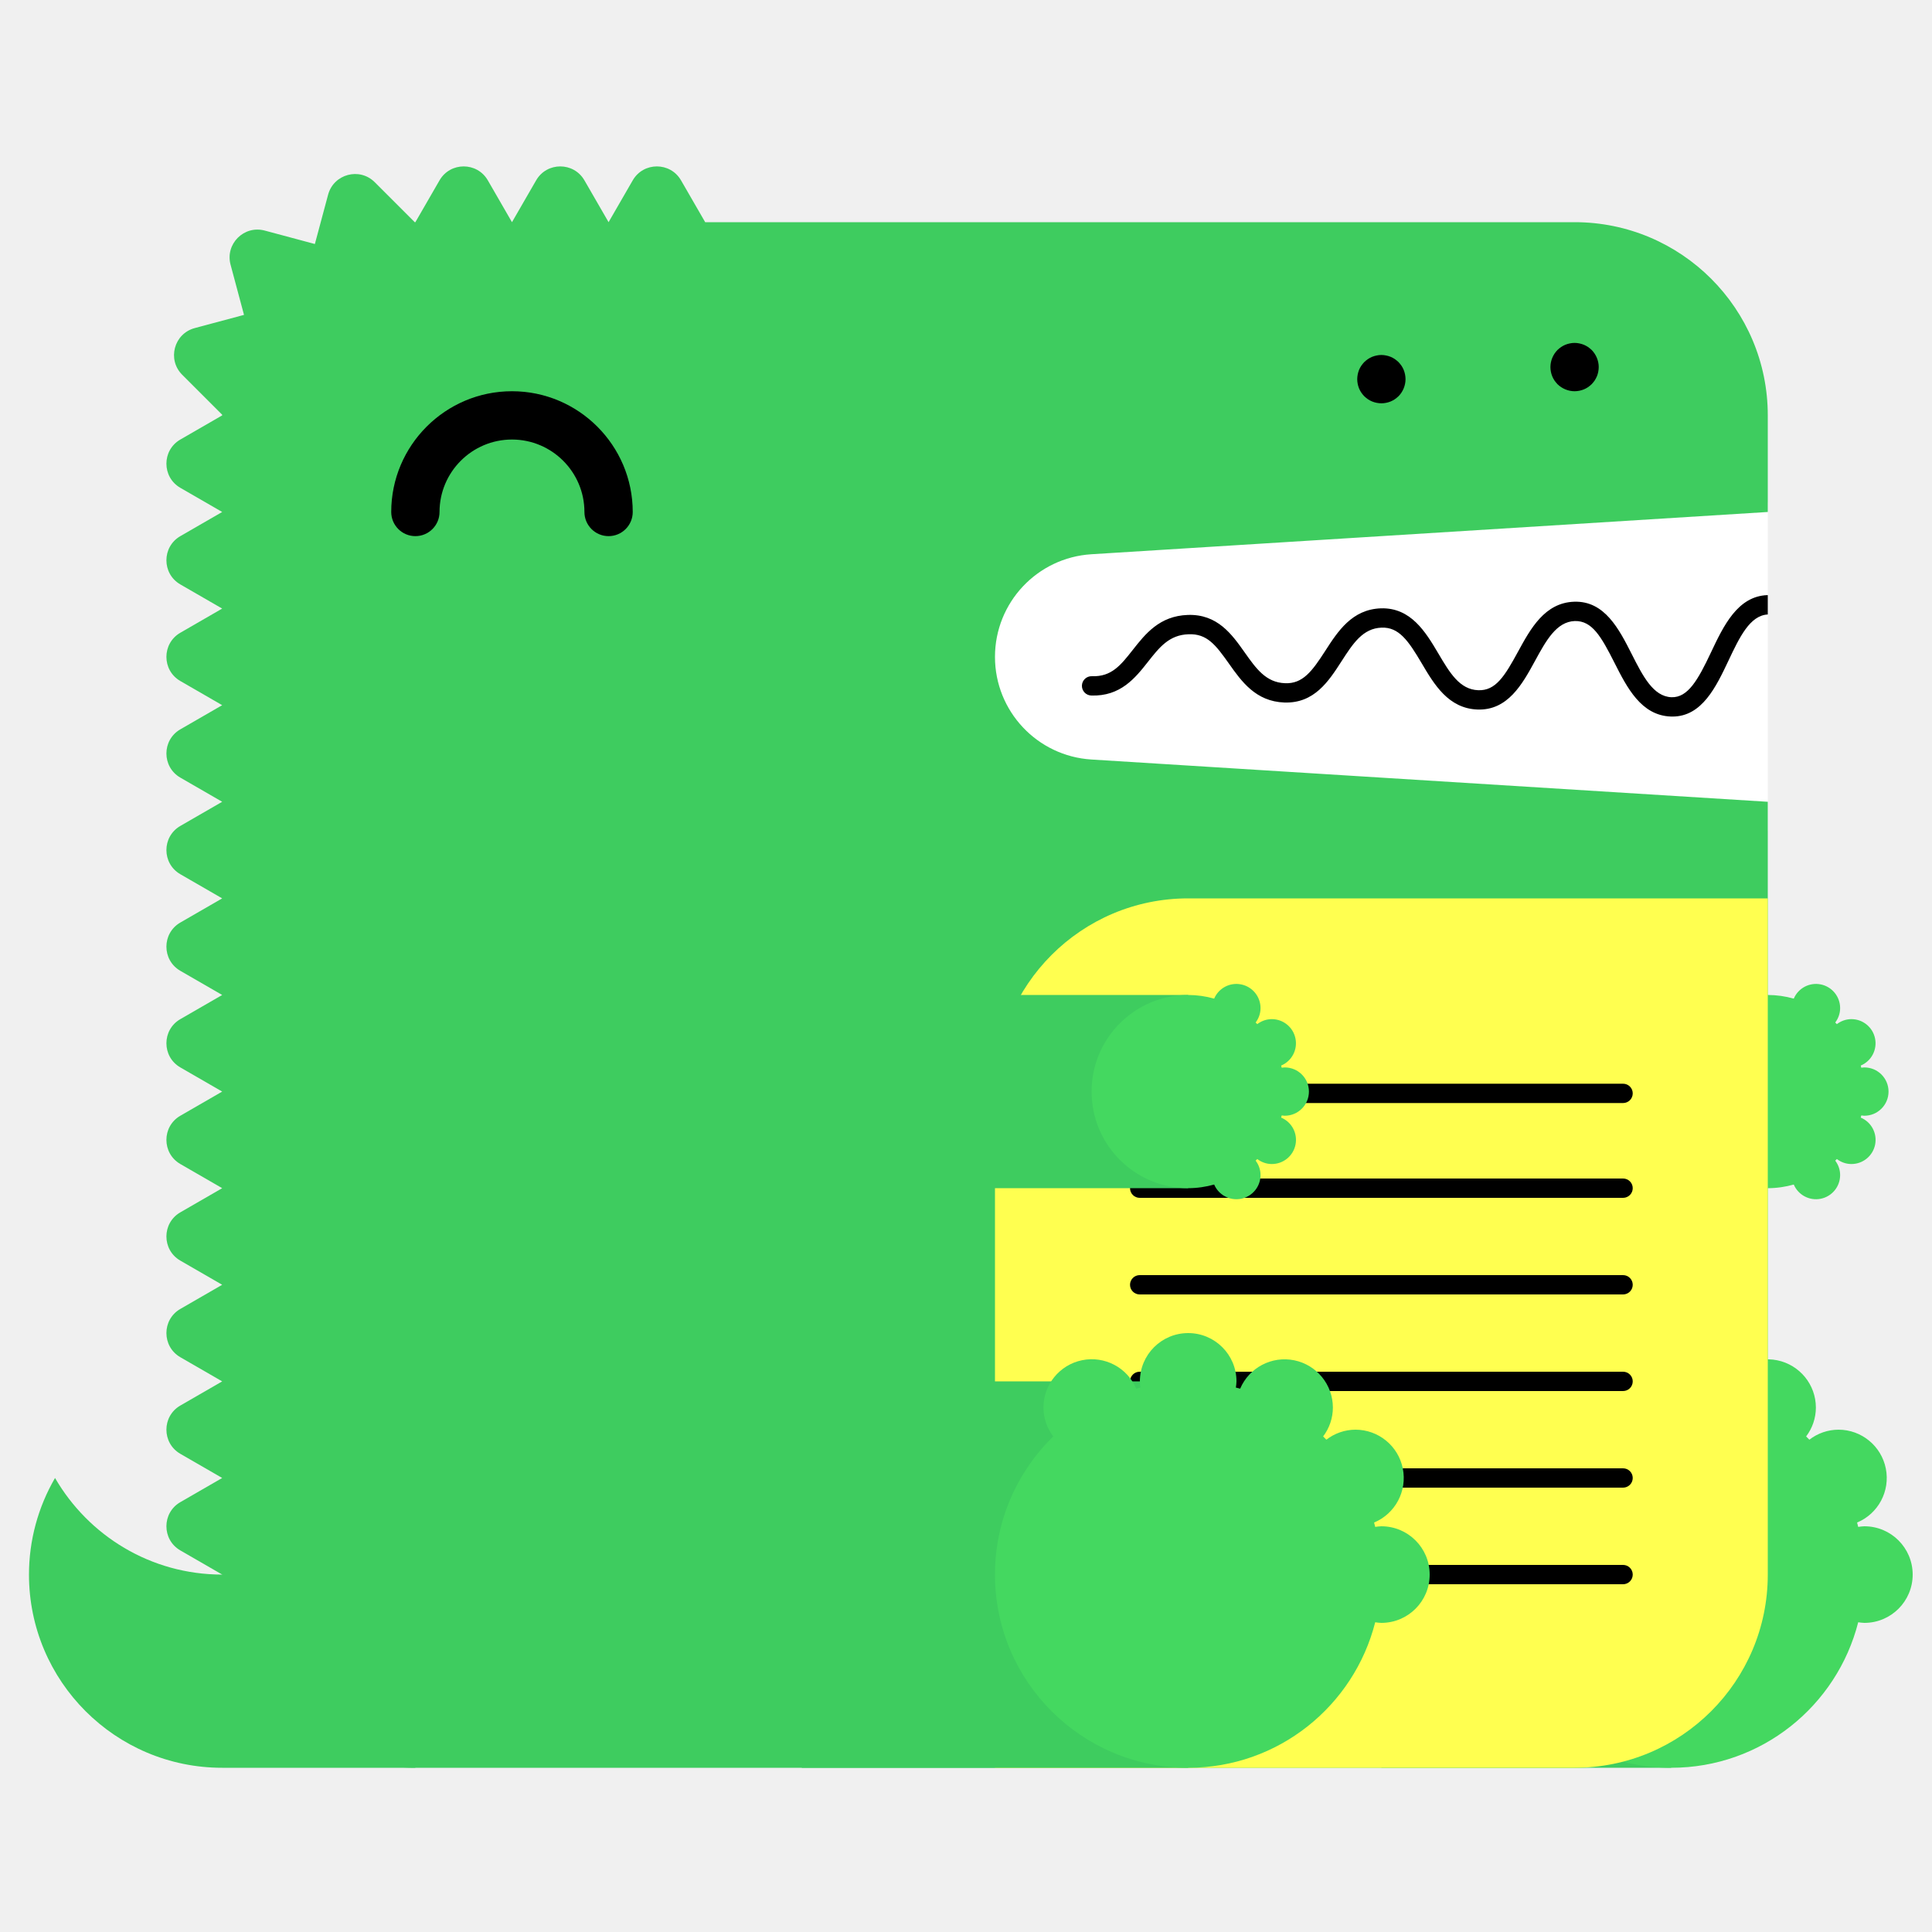
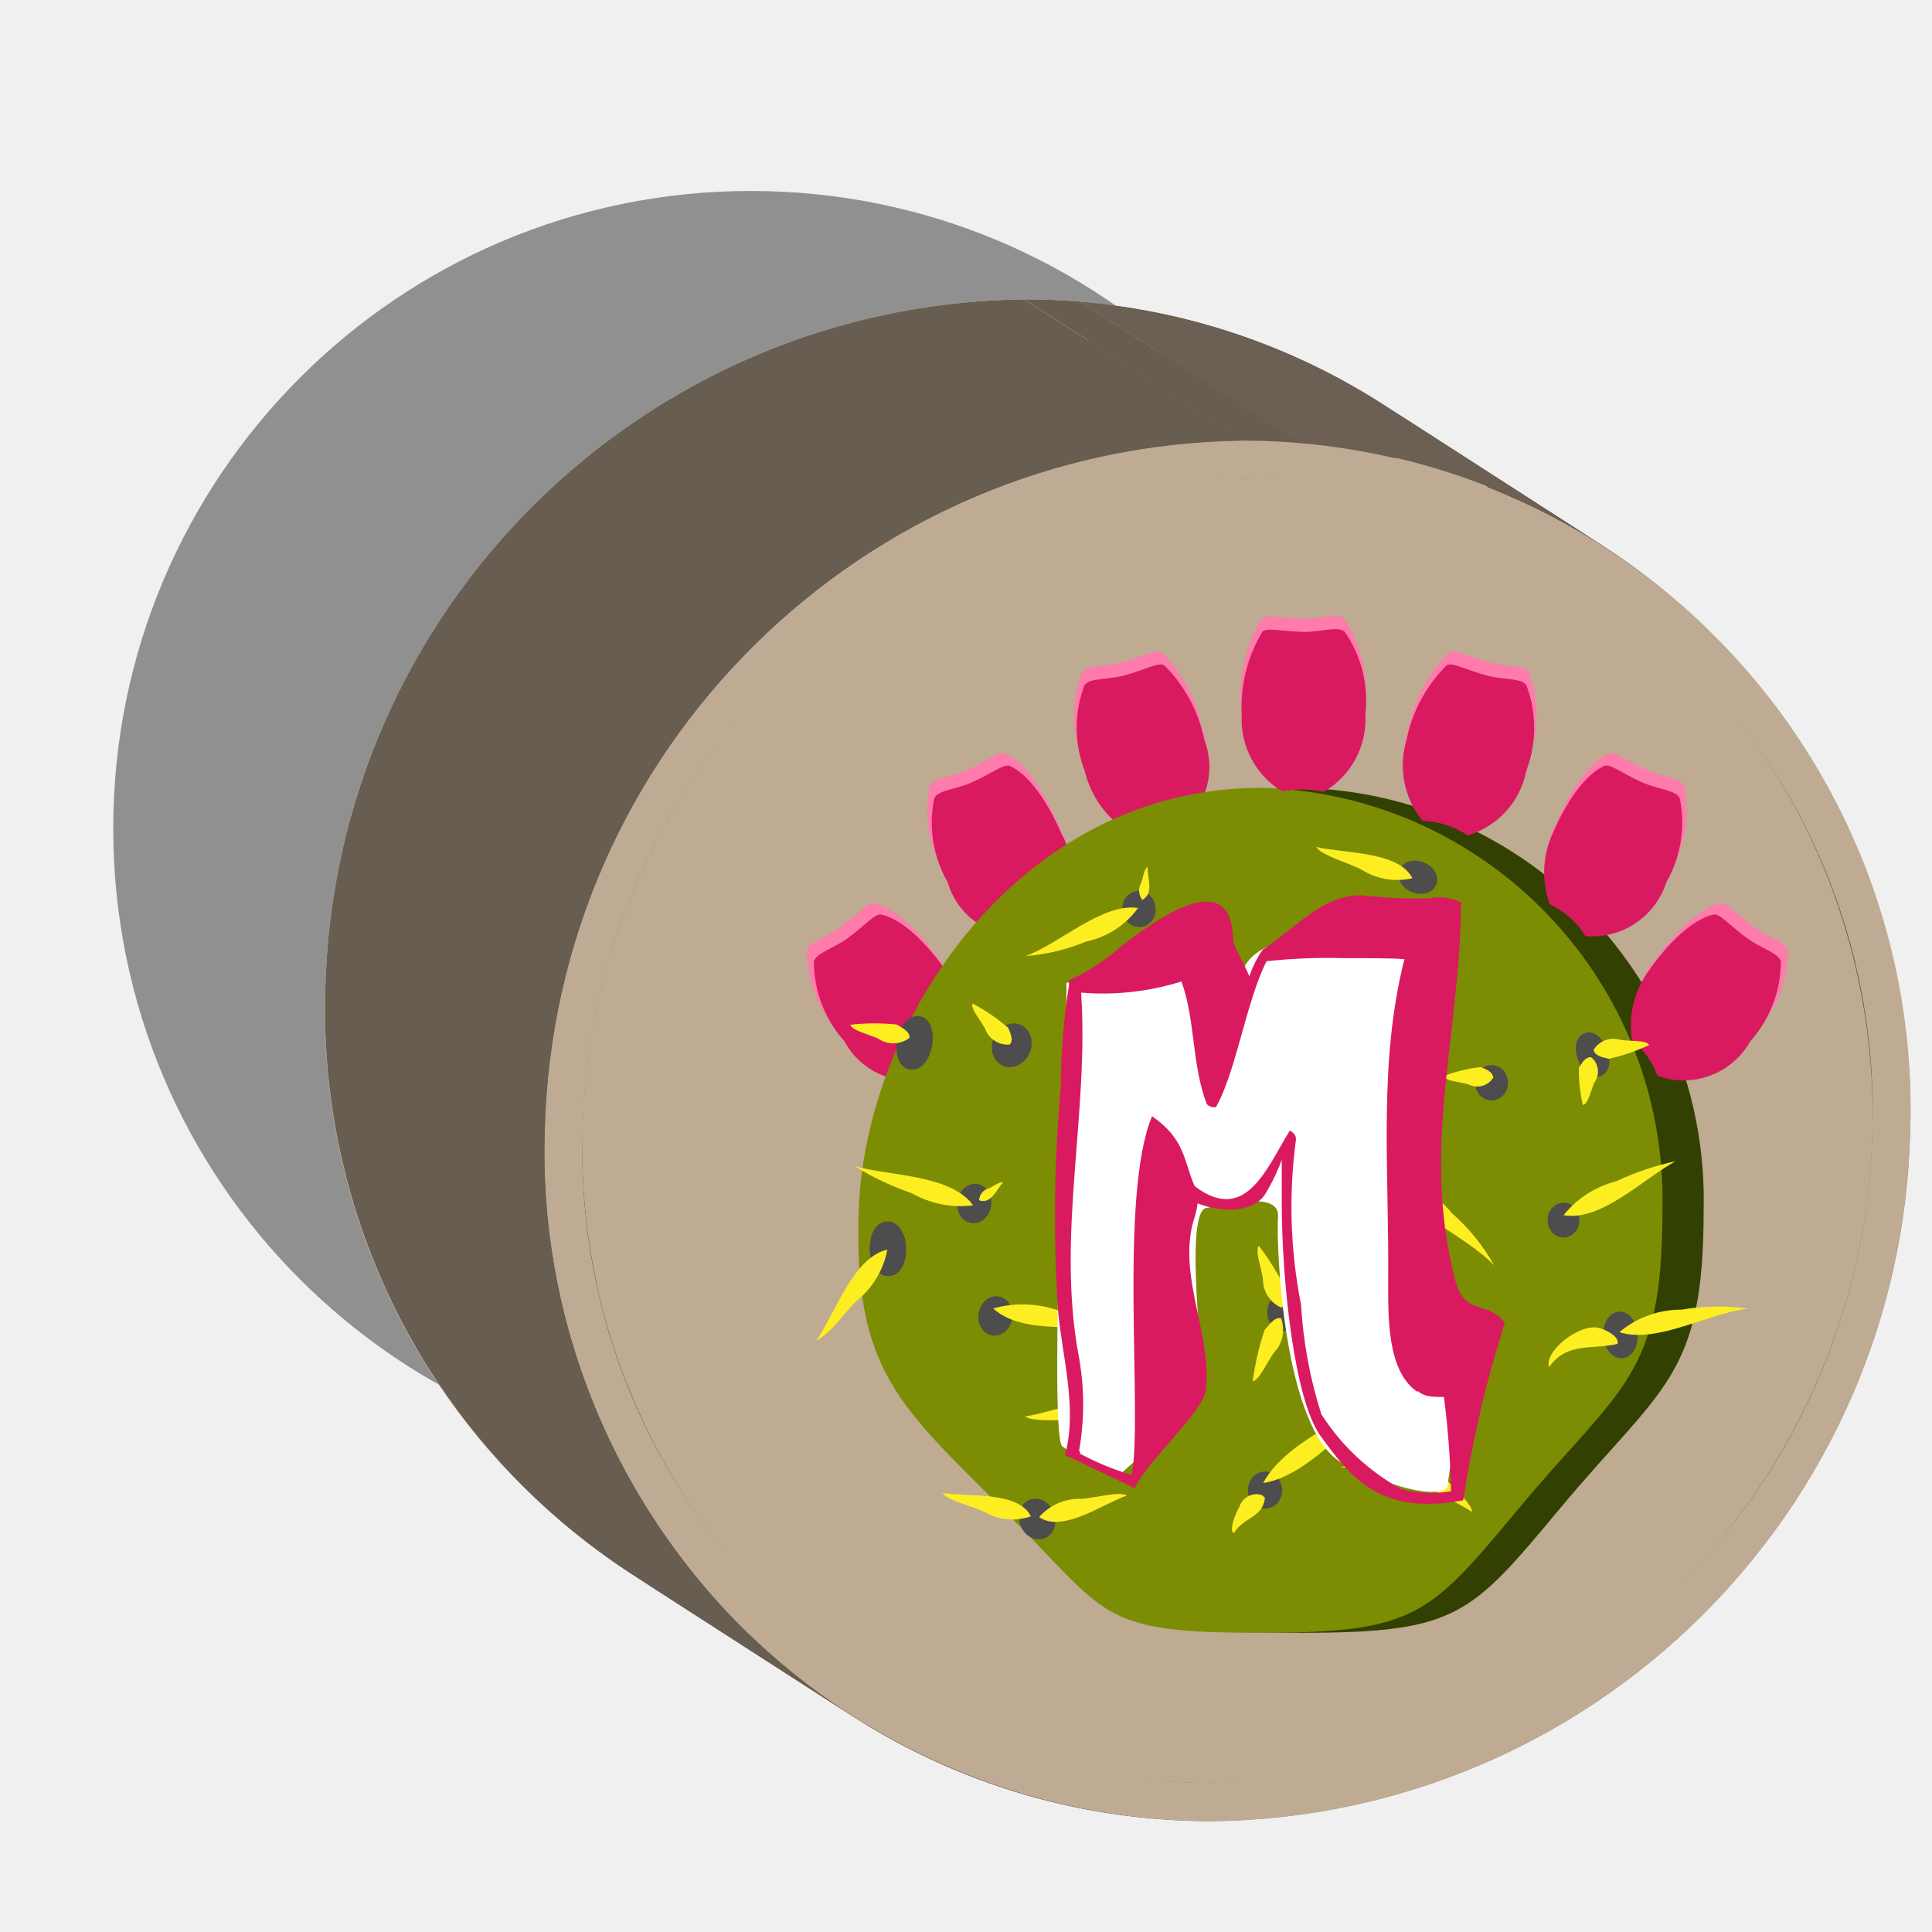
- <svg xmlns="http://www.w3.org/2000/svg" width="200" height="200" viewBox="0 0 200 200">
-   <g fill="none" fill-rule="evenodd">
-     <path fill="#FFF" d="M99 52h84v34H99z" />
-     <path d="M23 163c-7.398 0-13.843-4.027-17.303-10A19.886 19.886 0 0 0 3 163c0 11.046 8.954 20 20 20h20v-20H23z" fill="#3ECC5F" />
-     <path d="M112.98 57.376L183 53V43c0-11.046-8.954-20-20-20H73l-2.5-4.33c-1.112-1.925-3.889-1.925-5 0L63 23l-2.5-4.33c-1.111-1.925-3.889-1.925-5 0L53 23l-2.5-4.33c-1.111-1.925-3.889-1.925-5 0L43 23c-.022 0-.042.003-.065.003l-4.142-4.141c-1.57-1.571-4.252-.853-4.828 1.294l-1.369 5.104-5.192-1.392c-2.148-.575-4.111 1.389-3.535 3.536l1.39 5.193-5.102 1.367c-2.148.576-2.867 3.259-1.296 4.83l4.142 4.142c0 .021-.003.042-.003.064l-4.33 2.5c-1.925 1.111-1.925 3.889 0 5L23 53l-4.33 2.5c-1.925 1.111-1.925 3.889 0 5L23 63l-4.33 2.5c-1.925 1.111-1.925 3.889 0 5L23 73l-4.33 2.5c-1.925 1.111-1.925 3.889 0 5L23 83l-4.33 2.5c-1.925 1.111-1.925 3.889 0 5L23 93l-4.33 2.5c-1.925 1.111-1.925 3.889 0 5L23 103l-4.33 2.5c-1.925 1.111-1.925 3.889 0 5L23 113l-4.33 2.5c-1.925 1.111-1.925 3.889 0 5L23 123l-4.33 2.5c-1.925 1.111-1.925 3.889 0 5L23 133l-4.33 2.5c-1.925 1.111-1.925 3.889 0 5L23 143l-4.33 2.5c-1.925 1.111-1.925 3.889 0 5L23 153l-4.33 2.5c-1.925 1.111-1.925 3.889 0 5L23 163c0 11.046 8.954 20 20 20h120c11.046 0 20-8.954 20-20V83l-70.02-4.376A10.645 10.645 0 0 1 103 68c0-5.621 4.37-10.273 9.98-10.624" fill="#3ECC5F" />
-     <path fill="#3ECC5F" d="M143 183h30v-40h-30z" />
-     <path d="M193 158c-.219 0-.428.037-.639.064-.038-.15-.074-.301-.116-.451A5 5 0 0 0 190.32 148a4.96 4.96 0 0 0-3.016 1.036 26.531 26.531 0 0 0-.335-.336 4.955 4.955 0 0 0 1.011-2.987 5 5 0 0 0-9.599-1.959c-.148-.042-.297-.077-.445-.115.027-.211.064-.42.064-.639a5 5 0 0 0-5-5 5 5 0 0 0-5 5c0 .219.037.428.064.639-.148.038-.297.073-.445.115a4.998 4.998 0 0 0-9.599 1.959c0 1.125.384 2.151 1.011 2.987-3.717 3.632-6.031 8.693-6.031 14.3 0 11.046 8.954 20 20 20 9.339 0 17.16-6.41 19.361-15.064.211.027.42.064.639.064a5 5 0 0 0 5-5 5 5 0 0 0-5-5" fill="#44D860" />
-     <path fill="#3ECC5F" d="M153 123h30v-20h-30z" />
-     <path d="M193 115.5a2.5 2.5 0 1 0 0-5c-.109 0-.214.019-.319.032-.02-.075-.037-.15-.058-.225a2.501 2.501 0 0 0-.963-4.807c-.569 0-1.088.197-1.508.518a6.653 6.653 0 0 0-.168-.168c.314-.417.506-.931.506-1.494a2.5 2.5 0 0 0-4.8-.979A9.987 9.987 0 0 0 183 103c-5.522 0-10 4.478-10 10s4.478 10 10 10c.934 0 1.833-.138 2.69-.377a2.5 2.5 0 0 0 4.8-.979c0-.563-.192-1.077-.506-1.494.057-.055.113-.111.168-.168.42.321.939.518 1.508.518a2.5 2.5 0 0 0 .963-4.807c.021-.074.038-.15.058-.225.105.013.21.032.319.032" fill="#44D860" />
-     <path d="M63 55.5a2.5 2.5 0 0 1-2.5-2.5c0-4.136-3.364-7.5-7.5-7.5s-7.5 3.364-7.5 7.5a2.5 2.5 0 1 1-5 0c0-6.893 5.607-12.5 12.5-12.5S65.5 46.107 65.5 53a2.5 2.5 0 0 1-2.5 2.5" fill="#000" />
-     <path d="M103 183h60c11.046 0 20-8.954 20-20V93h-60c-11.046 0-20 8.954-20 20v70z" fill="#FFFF50" />
-     <path d="M168.02 124h-50.04a1 1 0 1 1 0-2h50.04a1 1 0 1 1 0 2m0 20h-50.04a1 1 0 1 1 0-2h50.04a1 1 0 1 1 0 2m0 20h-50.04a1 1 0 1 1 0-2h50.04a1 1 0 1 1 0 2m0-49.814h-50.04a1 1 0 1 1 0-2h50.04a1 1 0 1 1 0 2m0 19.814h-50.04a1 1 0 1 1 0-2h50.04a1 1 0 1 1 0 2m0 20h-50.04a1 1 0 1 1 0-2h50.04a1 1 0 1 1 0 2M183 61.611c-.012 0-.022-.006-.034-.005-3.09.105-4.552 3.196-5.842 5.923-1.346 2.85-2.387 4.703-4.093 4.647-1.889-.068-2.969-2.202-4.113-4.46-1.314-2.594-2.814-5.536-5.963-5.426-3.046.104-4.513 2.794-5.807 5.167-1.377 2.528-2.314 4.065-4.121 3.994-1.927-.07-2.951-1.805-4.136-3.813-1.321-2.236-2.848-4.75-5.936-4.664-2.994.103-4.465 2.385-5.763 4.4-1.373 2.13-2.335 3.428-4.165 3.351-1.973-.07-2.992-1.51-4.171-3.177-1.324-1.873-2.816-3.993-5.895-3.89-2.928.1-4.399 1.97-5.696 3.618-1.232 1.564-2.194 2.802-4.229 2.724a1 1 0 0 0-.072 2c3.017.101 4.545-1.8 5.872-3.487 1.177-1.496 2.193-2.787 4.193-2.855 1.926-.082 2.829 1.115 4.195 3.045 1.297 1.834 2.769 3.914 5.731 4.021 3.103.104 4.596-2.215 5.918-4.267 1.182-1.834 2.202-3.417 4.15-3.484 1.793-.067 2.769 1.35 4.145 3.681 1.297 2.197 2.766 4.686 5.787 4.796 3.125.108 4.634-2.62 5.949-5.035 1.139-2.088 2.214-4.06 4.119-4.126 1.793-.042 2.728 1.595 4.111 4.33 1.292 2.553 2.757 5.445 5.825 5.556l.169.003c3.064 0 4.518-3.075 5.805-5.794 1.139-2.41 2.217-4.68 4.067-4.773v-2z" fill="#000" />
-     <path fill="#3ECC5F" d="M83 183h40v-40H83z" />
-     <path d="M143 158c-.219 0-.428.037-.639.064-.038-.15-.074-.301-.116-.451A5 5 0 0 0 140.32 148a4.96 4.96 0 0 0-3.016 1.036 26.531 26.531 0 0 0-.335-.336 4.955 4.955 0 0 0 1.011-2.987 5 5 0 0 0-9.599-1.959c-.148-.042-.297-.077-.445-.115.027-.211.064-.42.064-.639a5 5 0 0 0-5-5 5 5 0 0 0-5 5c0 .219.037.428.064.639-.148.038-.297.073-.445.115a4.998 4.998 0 0 0-9.599 1.959c0 1.125.384 2.151 1.011 2.987-3.717 3.632-6.031 8.693-6.031 14.3 0 11.046 8.954 20 20 20 9.339 0 17.16-6.41 19.361-15.064.211.027.42.064.639.064a5 5 0 0 0 5-5 5 5 0 0 0-5-5" fill="#44D860" />
-     <path fill="#3ECC5F" d="M83 123h40v-20H83z" />
-     <path d="M133 115.5a2.5 2.5 0 1 0 0-5c-.109 0-.214.019-.319.032-.02-.075-.037-.15-.058-.225a2.501 2.501 0 0 0-.963-4.807c-.569 0-1.088.197-1.508.518a6.653 6.653 0 0 0-.168-.168c.314-.417.506-.931.506-1.494a2.5 2.5 0 0 0-4.8-.979A9.987 9.987 0 0 0 123 103c-5.522 0-10 4.478-10 10s4.478 10 10 10c.934 0 1.833-.138 2.69-.377a2.5 2.5 0 0 0 4.8-.979c0-.563-.192-1.077-.506-1.494.057-.055.113-.111.168-.168.42.321.939.518 1.508.518a2.5 2.5 0 0 0 .963-4.807c.021-.074.038-.15.058-.225.105.013.21.032.319.032" fill="#44D860" />
-     <path d="M143 41.75c-.16 0-.33-.02-.49-.05a2.52 2.52 0 0 1-.47-.14c-.15-.06-.29-.14-.431-.23-.13-.09-.259-.2-.38-.31-.109-.12-.219-.24-.309-.38s-.17-.28-.231-.43a2.619 2.619 0 0 1-.189-.96c0-.16.02-.33.05-.49.03-.16.08-.31.139-.47.061-.15.141-.29.231-.43.09-.13.2-.26.309-.38.121-.11.25-.22.38-.31.141-.09.281-.17.431-.23.149-.06.31-.11.47-.14.32-.07.65-.07.98 0 .159.03.32.08.47.14.149.06.29.14.43.23.13.09.259.2.38.31.11.12.22.25.31.38.09.14.17.28.23.43.06.16.11.31.14.47.029.16.05.33.05.49 0 .66-.271 1.31-.73 1.77-.121.11-.25.22-.38.31-.14.09-.281.17-.43.23a2.565 2.565 0 0 1-.96.19m20-1.25c-.66 0-1.3-.27-1.771-.73a3.802 3.802 0 0 1-.309-.38c-.09-.14-.17-.28-.231-.43a2.619 2.619 0 0 1-.189-.96c0-.66.27-1.3.729-1.77.121-.11.25-.22.38-.31.141-.09.281-.17.431-.23.149-.06.31-.11.47-.14.32-.07.66-.07.98 0 .159.03.32.08.47.14.149.06.29.14.43.23.13.09.259.2.38.31.459.47.73 1.11.73 1.77 0 .16-.021.33-.05.49-.03.16-.08.32-.14.47-.07.15-.14.29-.23.43-.09.13-.2.26-.31.38-.121.11-.25.22-.38.31-.14.09-.281.17-.43.23a2.565 2.565 0 0 1-.96.19" fill="#000" />
+ <svg xmlns="http://www.w3.org/2000/svg" id="Milpa-Logo" data-name="Milpa-Logo" viewBox="0 0 50 50">
+   <defs>
+     <clipPath id="clip-path">
+       <path d="M41.484,14.121A17.437,17.437,0,0,1,49.438,29.269,18.299,18.299,0,0,1,31.35,47.135a17.101,17.101,0,0,1-9.293-2.718L16.375,40.761a17.101,17.101,0,0,0,9.293,2.718A18.299,18.299,0,0,0,43.756,25.613,17.437,17.437,0,0,0,35.803,10.465C37.507,11.562,39.78,13.024,41.484,14.121Z" style="fill:none" />
+     </clipPath>
+     <clipPath id="clip-path-2">
+       <path d="M41.616,19.053q2.841,1.828,5.682,3.656A16.726,16.726,0,0,1,48.457,29.269Q45.617,27.44,42.776,25.613A16.726,16.726,0,0,0,41.616,19.053Z" style="fill:none" />
+     </clipPath>
+     <clipPath id="clip-path-3">
+       <path d="M42.776,25.613q2.841,1.828,5.682,3.656A17.281,17.281,0,0,1,31.374,46.143q-2.841-1.828-5.682-3.656A17.281,17.281,0,0,0,42.776,25.613Z" style="fill:none" />
+     </clipPath>
+     <clipPath id="clip-path-4">
+       <path d="M25.692,42.487h.001q2.841,1.828,5.682,3.656l-.001,0A16.214,16.214,0,0,1,24.917,44.816v0q-2.841-1.828-5.682-3.656A16.214,16.214,0,0,0,25.692,42.487Z" style="fill:none" />
+     </clipPath>
+     <clipPath id="clip-path-5">
+       <path d="M22.594,43.576,16.913,39.92a16.154,16.154,0,0,0,8.779,2.567l5.682,3.656A16.154,16.154,0,0,1,22.594,43.576Z" style="fill:none" />
+     </clipPath>
+     <clipPath id="clip-path-6">
+       <path d="M35.261,11.305l5.682,3.656a16.377,16.377,0,0,1,6.355,7.748h0q-2.841-1.828-5.682-3.656A16.377,16.377,0,0,0,35.261,11.305Z" style="fill:none" />
+     </clipPath>
+     <clipPath id="clip-path-7">
+       <path d="M35.261,11.305l5.682,3.656A16.473,16.473,0,0,1,48.457,29.269a17.281,17.281,0,0,1-17.084,16.874l-5.682-3.656a17.281,17.281,0,0,0,17.084-16.874A16.473,16.473,0,0,0,35.261,11.305Z" style="fill:none" />
+     </clipPath>
+     <clipPath id="clip-path-8">
+       <path d="M40.943,14.961a16.152,16.152,0,0,0-8.779-2.566A17.293,17.293,0,0,0,15.08,29.269a16.47,16.47,0,0,0,7.514,14.307L16.913,39.92A16.47,16.47,0,0,1,9.399,25.613a17.293,17.293,0,0,1,17.084-16.874,16.152,16.152,0,0,1,8.779,2.566C36.966,12.402,39.238,13.864,40.943,14.961Z" style="fill:none" />
+     </clipPath>
+     <clipPath id="clip-path-9">
+       <path d="M11.905,34.841q2.841,1.828,5.682,3.656a16.354,16.354,0,0,0,4.332,4.62q-2.841-1.828-5.682-3.656A16.354,16.354,0,0,1,11.905,34.841Z" style="fill:none" />
+     </clipPath>
+     <clipPath id="clip-path-10">
+       <path d="M19.235,41.16l.664.427.704.453,1.474.948L23.55,43.936l1.367.88a16.123,16.123,0,0,1-2.322-1.239l-5.682-3.656A16.124,16.124,0,0,0,19.235,41.16Z" style="fill:none" />
+     </clipPath>
+     <clipPath id="clip-path-11">
+       <path d="M16.913,39.921q-.345-.222-.677-.46,2.841,1.828,5.682,3.656.332.238.676.46C20.89,42.48,18.618,41.017,16.913,39.921Z" style="fill:none" />
+     </clipPath>
+     <clipPath id="clip-path-12">
+       <path d="M26.483,8.739a16.152,16.152,0,0,1,8.778,2.566l5.682,3.656a16.152,16.152,0,0,0-8.778-2.566C30.46,11.298,28.187,9.836,26.483,8.739Z" style="fill:none" />
+     </clipPath>
+     <clipPath id="clip-path-13">
+       <path d="M35.803,10.465l5.682,3.656a17.106,17.106,0,0,0-9.297-2.718L26.506,7.747A17.106,17.106,0,0,1,35.803,10.465Z" style="fill:none" />
+     </clipPath>
+     <clipPath id="clip-path-14">
+       <path d="M11.905,34.841a16.437,16.437,0,0,1-1.346-2.665q2.841,1.828,5.682,3.656a16.438,16.438,0,0,0,1.346,2.665Q14.746,36.669,11.905,34.841Z" style="fill:none" />
+     </clipPath>
+     <clipPath id="clip-path-15">
+       <path d="M9.765,29.552a16.913,16.913,0,0,1-.367-3.939q2.841,1.828,5.682,3.656a16.914,16.914,0,0,0,.367,3.938Q12.605,31.381,9.765,29.552Z" style="fill:none" />
+     </clipPath>
+     <clipPath id="clip-path-16">
+       <path d="M9.399,25.613a17.169,17.169,0,0,1,1.468-6.559Q13.707,20.882,16.548,22.71A17.17,17.17,0,0,0,15.08,29.269Q12.239,27.441,9.399,25.613Z" style="fill:none" />
+     </clipPath>
+     <clipPath id="clip-path-17">
+       <path d="M10.866,19.054A17.211,17.211,0,0,1,26.483,8.739l5.682,3.656A17.211,17.211,0,0,0,16.548,22.71Q13.707,20.882,10.866,19.054Z" style="fill:none" />
+     </clipPath>
+     <clipPath id="clip-path-18">
+       <path d="M22.057,44.417,16.375,40.761A17.44,17.44,0,0,1,8.418,25.613,18.305,18.305,0,0,1,26.506,7.747l5.682,3.656A18.305,18.305,0,0,0,14.099,29.269,17.44,17.44,0,0,0,22.057,44.417Z" style="fill:none" />
+     </clipPath>
+   </defs>
+   <circle cx="19.431" cy="21.442" r="16.5" style="opacity:0.4" />
+   <g style="isolation:isolate">
+     <ellipse cx="26.087" cy="25.613" rx="17.001" ry="16.564" transform="translate(-9.56816 33.69142) rotate(-57.24049)" style="fill:#bfaa92" />
+     <path d="M26.506,7.747A17.293,17.293,0,0,1,43.756,25.613,18.299,18.299,0,0,1,25.669,43.479,17.298,17.298,0,0,1,8.418,25.613,18.305,18.305,0,0,1,26.506,7.747Zm-.814,34.74a17.281,17.281,0,0,0,17.084-16.874A16.336,16.336,0,0,0,26.483,8.739a17.293,17.293,0,0,0-17.084,16.874A16.336,16.336,0,0,0,25.692,42.487" style="fill:#bfab93" />
+     <g style="isolation:isolate">
+       <g style="clip-path:url(#clip-path)">
+         <g style="isolation:isolate">
+           <path d="M41.484,14.121l-5.682-3.656a17.437,17.437,0,0,1,7.954,15.148A18.299,18.299,0,0,1,25.669,43.479q-.733,0-1.451-.06L29.899,47.075q.717.059,1.451.06A18.299,18.299,0,0,0,49.438,29.269a17.437,17.437,0,0,0-7.954-15.148" style="fill:#675d50" />
+           <path d="M29.899,47.075l-5.682-3.656A17.06,17.06,0,0,1,16.375,40.761l5.682,3.656A17.06,17.06,0,0,0,29.899,47.075" style="fill:#6b6053" />
+         </g>
+       </g>
+     </g>
+     <g style="isolation:isolate">
+       <g style="clip-path:url(#clip-path-2)">
+         <g style="isolation:isolate">
+           <path d="M40.943,14.961l-5.682-3.656A16.474,16.474,0,0,1,42.776,25.613a17.281,17.281,0,0,1-17.084,16.874q-.693,0-1.371-.057l5.682,3.656q.678.056,1.371.057A17.281,17.281,0,0,0,48.457,29.269a16.474,16.474,0,0,0-7.515-14.308" style="fill:#675c4f" />
+         </g>
+       </g>
+     </g>
+     <g style="isolation:isolate">
+       <g style="clip-path:url(#clip-path-3)">
+         <g style="isolation:isolate">
+           <path d="M40.943,14.961l-5.682-3.656A16.474,16.474,0,0,1,42.776,25.613a17.281,17.281,0,0,1-17.084,16.874q-.693,0-1.371-.057l5.682,3.656q.678.056,1.371.057A17.281,17.281,0,0,0,48.457,29.269a16.474,16.474,0,0,0-7.515-14.308" style="fill:#675c4f" />
+         </g>
+       </g>
+     </g>
+     <g style="isolation:isolate">
+       <g style="clip-path:url(#clip-path-4)">
+         <g style="isolation:isolate">
+           <path d="M40.943,14.961l-5.682-3.656A16.474,16.474,0,0,1,42.776,25.613a17.281,17.281,0,0,1-17.084,16.874q-.693,0-1.371-.057l5.682,3.656q.678.056,1.371.057A17.281,17.281,0,0,0,48.457,29.269a16.474,16.474,0,0,0-7.515-14.308" style="fill:#675c4f" />
+           <path d="M30.002,46.087l-5.682-3.656a16.114,16.114,0,0,1-7.408-2.51l5.682,3.656a16.114,16.114,0,0,0,7.408,2.51" style="fill:#6b6052" />
+         </g>
+       </g>
+     </g>
+     <g style="isolation:isolate">
+       <g style="clip-path:url(#clip-path-5)">
+         <g style="isolation:isolate">
+           <path d="M22.594,43.576l-5.682-3.656a16.114,16.114,0,0,0,7.408,2.51l5.682,3.656a16.114,16.114,0,0,1-7.408-2.51" style="fill:#6b6053" />
+           <path d="M30.002,46.087l-5.682-3.656q.678.056,1.371.057l5.682,3.656q-.693,0-1.371-.057" style="fill:#675d50" />
+         </g>
+       </g>
+     </g>
+     <g style="isolation:isolate">
+       <g style="clip-path:url(#clip-path-6)">
+         <g style="isolation:isolate">
+           <path d="M40.943,14.961l-5.682-3.656A16.474,16.474,0,0,1,42.776,25.613a17.281,17.281,0,0,1-17.084,16.874q-.693,0-1.371-.057l5.682,3.656q.678.056,1.371.057A17.281,17.281,0,0,0,48.457,29.269a16.474,16.474,0,0,0-7.515-14.308" style="fill:#675c4f" />
+         </g>
+       </g>
+     </g>
+     <g style="isolation:isolate">
+       <g style="clip-path:url(#clip-path-7)">
+         <g style="isolation:isolate">
+           <path d="M31.373,46.143l-5.682-3.656a17.281,17.281,0,0,0,17.084-16.874,16.473,16.473,0,0,0-7.515-14.308l5.682,3.656A16.474,16.474,0,0,1,48.457,29.269a17.281,17.281,0,0,1-17.084,16.874" style="fill:#675d50" />
+         </g>
+       </g>
+     </g>
+     <g style="isolation:isolate">
+       <g style="clip-path:url(#clip-path-8)">
+         <g style="isolation:isolate">
+           <path d="M40.943,14.961l-5.682-3.656a16.11,16.11,0,0,0-7.407-2.51l5.682,3.656a16.11,16.11,0,0,1,7.407,2.51" style="fill:#6b6053" />
+           <path d="M33.536,12.451l-5.682-3.656q-.678-.056-1.372-.057a17.293,17.293,0,0,0-17.084,16.874,16.47,16.47,0,0,0,7.514,14.307l5.682,3.656A16.47,16.47,0,0,1,15.08,29.269a17.293,17.293,0,0,1,17.084-16.874q.693,0,1.372.057" style="fill:#675d50" />
+         </g>
+       </g>
+     </g>
+     <g style="isolation:isolate">
+       <g style="clip-path:url(#clip-path-9)">
+         <g style="isolation:isolate">
+           <path d="M22.594,43.576l-5.682-3.656A16.47,16.47,0,0,1,9.399,25.613a17.293,17.293,0,0,1,17.084-16.874l5.682,3.656A17.293,17.293,0,0,0,15.08,29.269a16.47,16.47,0,0,0,7.514,14.307" style="fill:#675c4f" />
+         </g>
+       </g>
+     </g>
+     <g style="isolation:isolate">
+       <g style="clip-path:url(#clip-path-10)">
+         <g style="isolation:isolate">
+           <path d="M30.002,46.087l-5.682-3.656a16.114,16.114,0,0,1-7.408-2.51l5.682,3.656a16.114,16.114,0,0,0,7.408,2.51" style="fill:#6b6052" />
+         </g>
+       </g>
+     </g>
+     <g style="isolation:isolate">
+       <g style="clip-path:url(#clip-path-11)">
+         <g style="isolation:isolate">
+           <path d="M22.594,43.576l-5.682-3.656A16.47,16.47,0,0,1,9.399,25.613a17.293,17.293,0,0,1,17.084-16.874l5.682,3.656A17.293,17.293,0,0,0,15.08,29.269a16.47,16.47,0,0,0,7.514,14.307" style="fill:#675c4f" />
+         </g>
+       </g>
+     </g>
+     <g style="isolation:isolate">
+       <g style="clip-path:url(#clip-path-12)">
+         <g style="isolation:isolate">
+           <path d="M32.164,12.395,26.483,8.739q.693,0,1.372.057l5.682,3.656q-.678-.056-1.372-.057" style="fill:#675c4f" />
+           <path d="M33.536,12.451,27.854,8.795a16.11,16.11,0,0,1,7.407,2.51l5.682,3.656a16.11,16.11,0,0,0-7.407-2.51" style="fill:#6b6052" />
+         </g>
+       </g>
+     </g>
+     <g style="isolation:isolate">
+       <g style="clip-path:url(#clip-path-13)">
+         <g style="isolation:isolate">
+           <path d="M32.187,11.403,26.506,7.747q.735,0,1.453.06l5.682,3.656q-.718-.06-1.453-.06" style="fill:#675d50" />
+           <path d="M33.64,11.463,27.959,7.807a17.061,17.061,0,0,1,7.844,2.658l5.682,3.656a17.061,17.061,0,0,0-7.844-2.658" style="fill:#6b6053" />
+         </g>
+       </g>
+     </g>
+     <g style="isolation:isolate">
+       <g style="clip-path:url(#clip-path-14)">
+         <g style="isolation:isolate">
+           <path d="M22.594,43.576l-5.682-3.656A16.47,16.47,0,0,1,9.399,25.613a17.293,17.293,0,0,1,17.084-16.874l5.682,3.656A17.293,17.293,0,0,0,15.08,29.269a16.47,16.47,0,0,0,7.514,14.307" style="fill:#675c4f" />
+         </g>
+       </g>
+     </g>
+     <g style="isolation:isolate">
+       <g style="clip-path:url(#clip-path-15)">
+         <g style="isolation:isolate">
+           <path d="M22.594,43.576l-5.682-3.656A16.47,16.47,0,0,1,9.399,25.613a17.293,17.293,0,0,1,17.084-16.874l5.682,3.656A17.293,17.293,0,0,0,15.08,29.269a16.47,16.47,0,0,0,7.514,14.307" style="fill:#675c4f" />
+         </g>
+       </g>
+     </g>
+     <g style="isolation:isolate">
+       <g style="clip-path:url(#clip-path-16)">
+         <g style="isolation:isolate">
+           <path d="M22.594,43.576l-5.682-3.656A16.47,16.47,0,0,1,9.399,25.613a17.293,17.293,0,0,1,17.084-16.874l5.682,3.656A17.293,17.293,0,0,0,15.08,29.269a16.47,16.47,0,0,0,7.514,14.307" style="fill:#675c4f" />
+         </g>
+       </g>
+     </g>
+     <g style="isolation:isolate">
+       <g style="clip-path:url(#clip-path-17)">
+         <g style="isolation:isolate">
+           <path d="M22.594,43.576l-5.682-3.656A16.47,16.47,0,0,1,9.399,25.613a17.293,17.293,0,0,1,17.084-16.874l5.682,3.656A17.293,17.293,0,0,0,15.08,29.269a16.47,16.47,0,0,0,7.514,14.307" style="fill:#675c4f" />
+         </g>
+       </g>
+     </g>
+     <path d="M32.187,11.403A17.293,17.293,0,0,1,49.438,29.269,18.299,18.299,0,0,1,31.35,47.135,17.298,17.298,0,0,1,14.099,29.269,18.305,18.305,0,0,1,32.187,11.403Zm-.814,34.74A17.281,17.281,0,0,0,48.457,29.269,16.336,16.336,0,0,0,32.164,12.395,17.293,17.293,0,0,0,15.08,29.269a16.336,16.336,0,0,0,16.293,16.874" style="fill:#bfab93" />
+     <ellipse cx="31.769" cy="29.269" rx="17.001" ry="16.564" transform="translate(-10.03553 40.14708) rotate(-57.24049)" style="fill:#bfaa92" />
+     <g style="isolation:isolate">
+       <g style="clip-path:url(#clip-path-18)">
+         <g style="isolation:isolate">
+           <path d="M22.057,44.417,16.375,40.761A17.44,17.44,0,0,1,8.418,25.613,18.305,18.305,0,0,1,26.506,7.747l5.682,3.656A18.305,18.305,0,0,0,14.099,29.269a17.44,17.44,0,0,0,7.957,15.148" style="fill:#675d50" />
+         </g>
+       </g>
+     </g>
+   </g>
+   <g id="nopal">
+     <g id="Tuna_6" data-name="Tuna 6">
+       <path d="M24.41,22.516a1.925,1.925,0,0,0,2.311,1.332,1.925,1.925,0,0,0,.631-2.591c-.067-.156-.591-1.405-1.33-1.751-.152-.071-.462.187-.981.42-.426.191-.891.201-.981.42A3.103,3.103,0,0,0,24.41,22.516Z" style="fill:#ff7bac" />
+       <path d="M24.527,22.835a1.925,1.925,0,0,0,2.311,1.332,1.925,1.925,0,0,0,.631-2.591c-.067-.156-.591-1.405-1.33-1.751-.152-.071-.462.187-.981.42-.426.191-.891.201-.981.42A3.103,3.103,0,0,0,24.527,22.835Z" style="fill:#d91a60" />
+     </g>
+     <g id="Tuna_5" data-name="Tuna 5">
+       <path d="M28.002,19.605c.288,1.143,1.215,1.894,2.072,1.678A1.925,1.925,0,0,0,31.105,18.824a3.779,3.779,0,0,0-1.038-1.939c-.139-.094-.485.112-1.034.26-.451.122-.911.058-1.034.26A3.103,3.103,0,0,0,28.002,19.605Z" style="fill:#ff7bac" />
+       <path d="M28.067,19.939c.288,1.143,1.215,1.894,2.072,1.678A1.925,1.925,0,0,0,31.17,19.158a3.779,3.779,0,0,0-1.038-1.939c-.139-.094-.485.112-1.034.26-.451.122-.911.058-1.034.26A3.103,3.103,0,0,0,28.067,19.939Z" style="fill:#d91a60" />
+     </g>
+     <g id="Tuna_7" data-name="Tuna 7">
+       <path d="M21.673,26.659a1.925,1.925,0,0,0,2.536.826,1.925,1.925,0,0,0,.083-2.665c-.098-.139-.868-1.253-1.663-1.439-.163-.038-.413.278-.873.613-.377.275-.83.38-.873.613A3.103,3.103,0,0,0,21.673,26.659Z" style="fill:#ff7bac" />
+       <path d="M21.853,26.947a1.925,1.925,0,0,0,2.536.826,1.925,1.925,0,0,0,.083-2.665c-.098-.139-.868-1.253-1.663-1.439-.163-.038-.413.278-.873.613-.377.275-.83.38-.873.613A3.103,3.103,0,0,0,21.853,26.947Z" style="fill:#d91a60" />
+     </g>
+     <path id="Nopal_2" data-name="Nopal 2" d="M44.09,31.323c0,4.336-1.067,4.533-3.733,7.734C38.064,41.808,37.699,42.256,33.69,42.257c-4.244 0-3.903-.437-6.667-3.2-2.667-2.667-3.877-3.595-3.733-7.734.171-4.918,4.145-10.934,10.4-10.934A10.677,10.677,0,0,1,44.09,31.323Z" style="fill:#324001" />
+     <path id="Nopal_1" data-name="Nopal 1" d="M43.024,31.323c0,4.336-1.067,4.533-3.733,7.734-2.293,2.751-2.658,3.2-6.667,3.2-4.244 0-3.903-.437-6.667-3.2-2.667-2.667-3.877-3.595-3.733-7.734.171-4.918,4.145-10.934,10.4-10.934A10.677,10.677,0,0,1,43.024,31.323Z" style="fill:#7c8c03" />
+     <g id="Tuna_1" data-name="Tuna 1">
+       <path d="M45.479,26.659a1.925,1.925,0,0,1-2.536.826,1.925,1.925,0,0,1-.083-2.665c.098-.139.868-1.253,1.663-1.439.163-.038.413.278.873.613.377.275.83.38.873.613A3.103,3.103,0,0,1,45.479,26.659Z" style="fill:#ff7bac" />
+       <path d="M46.089,24.895c-.043-.233-.495-.338-.873-.613-.46-.335-.709-.651-.873-.613-.795.186-1.565,1.3-1.663,1.439a2.401,2.401,0,0,0-.447,1.799,2.239,2.239,0,0,1,.663.936,1.982,1.982,0,0,0,2.402-.895A3.103,3.103,0,0,0,46.089,24.895Z" style="fill:#d91a60" />
+     </g>
+     <g id="Tuna_2" data-name="Tuna 2">
+       <path d="M43.24,22.516a1.925,1.925,0,0,1-2.311,1.332,1.925,1.925,0,0,1-.631-2.591c.067-.156.591-1.405,1.33-1.751.152-.071.462.187.981.42.426.191.891.201.981.42A3.103,3.103,0,0,1,43.24,22.516Z" style="fill:#ff7bac" />
+       <path d="M43.473,20.664c-.09-.219-.554-.228-.981-.42-.519-.233-.829-.491-.981-.42-.739.346-1.263,1.595-1.33,1.751A2.409,2.409,0,0,0,40.109,23.406a2.098,2.098,0,0,1,.921.821A2.018,2.018,0,0,0,43.124,22.835,3.103,3.103,0,0,0,43.473,20.664Z" style="fill:#d91a60" />
+     </g>
+     <g id="Tuna_3" data-name="Tuna 3">
+       <path d="M39.566,19.605c-.288,1.143-1.215,1.894-2.072,1.678A1.925,1.925,0,0,1,36.463,18.824a3.779,3.779,0,0,1,1.038-1.939c.139-.094.485.112,1.034.26.451.122.911.058,1.034.26A3.103,3.103,0,0,1,39.566,19.605Z" style="fill:#ff7bac" />
+       <path d="M39.505,17.74c-.123-.202-.584-.138-1.034-.26-.549-.149-.896-.355-1.034-.26a3.779,3.779,0,0,0-1.038,1.939,2.262,2.262,0,0,0,.415,2.081,2.265,2.265,0,0,1,1.169.381,2.178,2.178,0,0,0,1.52-1.681A3.104,3.104,0,0,0,39.505,17.74Z" style="fill:#d91a60" />
+     </g>
+     <g id="Tuna_4" data-name="Tuna 4">
+       <path d="M35.315,18.147c0,1.178-.716,2.133-1.6,2.133s-1.6-.955-1.6-2.133A3.779,3.779,0,0,1,32.648,16.014c.112-.125.498-.01,1.067,0,.467.008.898-.166,1.067,0A3.103,3.103,0,0,1,35.315,18.147Z" style="fill:#ff7bac" />
+       <path d="M33.179,20.48a2.574,2.574,0,0,1,1.075.015,2.167,2.167,0,0,0,1.081-2.009,3.103,3.103,0,0,0-.533-2.133c-.169-.166-.6.008-1.067,0-.569-.01-.955-.125-1.067,0a3.779,3.779,0,0,0-.533,2.133A2.189,2.189,0,0,0,33.179,20.48Z" style="fill:#d91a60" />
+     </g>
+     <g id="Espinas_2" data-name="Espinas 2">
+       <ellipse cx="26.184" cy="27.052" rx="0.326" ry="0.254" transform="translate(-9.08753 40.21683) rotate(-66.4016)" style="fill:#4d4d4d;stroke:#4d4d4d;stroke-miterlimit:10;stroke-width:0.5px" />
+       <ellipse cx="26.841" cy="39.313" rx="0.212" ry="0.285" transform="translate(-12.22509 12.11391) rotate(-20.82993)" style="fill:#4d4d4d;stroke:#4d4d4d;stroke-miterlimit:10;stroke-width:0.5px" />
+       <ellipse cx="29.172" cy="36.507" rx="0.163" ry="0.202" transform="translate(-7.74895 7.86061) rotate(-13.56496)" style="fill:#4d4d4d;stroke:#4d4d4d;stroke-miterlimit:10;stroke-width:0.5px" />
+       <ellipse cx="36.394" cy="37.774" rx="0.226" ry="0.271" transform="translate(-3.87631 4.16288) rotate(-6.2163)" style="fill:#4d4d4d;stroke:#4d4d4d;stroke-miterlimit:10;stroke-width:0.5px" />
+       <ellipse cx="33.217" cy="33.959" rx="0.171" ry="0.242" style="fill:#4d4d4d;stroke:#4d4d4d;stroke-miterlimit:10;stroke-width:0.5px" />
+       <ellipse cx="32.739" cy="38.564" rx="0.194" ry="0.231" transform="translate(-0.80091 0.69451) rotate(-1.20072)" style="fill:#4d4d4d;stroke:#4d4d4d;stroke-miterlimit:10;stroke-width:0.5px" />
+       <ellipse cx="37.161" cy="34.151" rx="0.179" ry="0.145" transform="translate(0.25905 68.58251) rotate(-85.59927)" style="fill:#4d4d4d;stroke:#4d4d4d;stroke-miterlimit:10;stroke-width:0.5px" />
+       <ellipse cx="36.082" cy="30.5" rx="0.197" ry="0.141" transform="translate(2.17134 63.39813) rotate(-84.33994)" style="fill:#4d4d4d;stroke:#4d4d4d;stroke-miterlimit:10;stroke-width:0.5px" />
+       <ellipse cx="38.601" cy="28.022" rx="0.177" ry="0.21" transform="translate(-0.5372 0.75532) rotate(-1.11335)" style="fill:#4d4d4d;stroke:#4d4d4d;stroke-miterlimit:10;stroke-width:0.5px" />
+       <ellipse cx="40.463" cy="31.576" rx="0.162" ry="0.202" style="fill:#4d4d4d;stroke:#4d4d4d;stroke-miterlimit:10;stroke-width:0.5px" />
+       <ellipse cx="41.94" cy="34.548" rx="0.191" ry="0.354" transform="translate(-2.66102 3.51122) rotate(-4.6468)" style="fill:#4d4d4d;stroke:#4d4d4d;stroke-miterlimit:10;stroke-width:0.5px" />
+       <ellipse cx="41.216" cy="27.295" rx="0.149" ry="0.345" transform="translate(-6.94908 16.16375) rotate(-20.50145)" style="fill:#4d4d4d;stroke:#4d4d4d;stroke-miterlimit:10;stroke-width:0.5px" />
+       <ellipse cx="34.96" cy="24.57" rx="0.14" ry="0.166" transform="translate(-1.84587 46.27686) rotate(-65.6308)" style="fill:#4d4d4d;stroke:#4d4d4d;stroke-miterlimit:10;stroke-width:0.5px" />
+       <ellipse cx="36.693" cy="22.704" rx="0.163" ry="0.265" transform="translate(1.82634 48.12379) rotate(-67.84148)" style="fill:#4d4d4d;stroke:#4d4d4d;stroke-miterlimit:10;stroke-width:0.5px" />
+       <ellipse cx="25.761" cy="34.056" rx="0.263" ry="0.191" transform="translate(-12.10043 53.80212) rotate(-80.4384)" style="fill:#4d4d4d;stroke:#4d4d4d;stroke-miterlimit:10;stroke-width:0.5px" />
+       <ellipse cx="25.215" cy="31.147" rx="0.263" ry="0.191" transform="translate(-9.68794 50.83817) rotate(-80.4384)" style="fill:#4d4d4d;stroke:#4d4d4d;stroke-miterlimit:10;stroke-width:0.5px" />
+       <ellipse cx="29.474" cy="31.451" rx="0.228" ry="0.175" transform="translate(-8.60655 51.64467) rotate(-74.79515)" style="fill:#4d4d4d;stroke:#4d4d4d;stroke-miterlimit:10;stroke-width:0.5px" />
+       <ellipse cx="31.704" cy="28.489" rx="0.3" ry="0.197" transform="translate(0.42012 57.43812) rotate(-84.72203)" style="fill:#4d4d4d;stroke:#4d4d4d;stroke-miterlimit:10;stroke-width:0.5px" />
+       <ellipse cx="22.98" cy="32.32" rx="0.223" ry="0.459" transform="translate(-0.99691 0.73249) rotate(-1.78742)" style="fill:#4d4d4d;stroke:#4d4d4d;stroke-miterlimit:10;stroke-width:0.5px" />
+       <ellipse cx="23.671" cy="26.989" rx="0.452" ry="0.208" transform="translate(-7.27003 45.19358) rotate(-79.21847)" style="fill:#4d4d4d;stroke:#4d4d4d;stroke-miterlimit:10;stroke-width:0.5px" />
+       <ellipse cx="29.477" cy="23.526" rx="0.182" ry="0.221" transform="translate(-2.56195 3.62949) rotate(-6.75322)" style="fill:#4d4d4d;stroke:#4d4d4d;stroke-miterlimit:10;stroke-width:0.5px" />
+       <ellipse cx="31.586" cy="25.249" rx="0.152" ry="0.178" transform="translate(-0.60862 0.78077) rotate(-1.4027)" style="fill:#4d4d4d;stroke:#4d4d4d;stroke-miterlimit:10;stroke-width:0.5px" />
+     </g>
+     <g id="Espinas_1" data-name="Espinas 1">
+       <path d="M26.131,27.033a.62.62,0,0,1-.634-.405c-.09-.185-.401-.54-.322-.655a5.018,5.018,0,0,1,.921.63c.032.098.154.309.034.429Z" style="fill:#fcee21" />
+       <path d="M31.609,28.4c-.654.705-1.695-.092-2.379.581l-.04-.029a1.486,1.486,0,0,1,1.139-.671c.302-.108,1.186-.064,1.281.119Z" style="fill:#fcee21" />
+       <path d="M22.964,32.34a2.198,2.198,0,0,1-.758,1.295c-.341.311-.711.891-1.078,1.055.498-.726.957-2.149,1.836-2.35Z" style="fill:#fcee21" />
+       <path d="M23.539,26.857a.682.682,0,0,1-.802.028c-.211-.109-.691-.208-.728-.365a5.609,5.609,0,0,1,1.196-.006c.094.065.342.164.334.342Z" style="fill:#fcee21" />
+       <path d="M33.165,33.843a.79.79,0,0,1-.479-.727c-.028-.262-.218-.74-.108-.876a6.601,6.601,0,0,1,.684,1.105c-.002.119.058.407-.097.498Z" style="fill:#fcee21" />
+       <path d="M33.152,34.114a.859.859,0,0,1-.182.894c-.158.202-.38.723-.551.74a7.231,7.231,0,0,1,.307-1.326c.084-.086.252-.351.426-.308Z" style="fill:#fcee21" />
+       <path d="M41.911,34.475a2.472,2.472,0,0,1,1.611-.581,5.534,5.534,0,0,1,1.716-.028c-1.04.126-2.38.921-3.327.61Z" style="fill:#fcee21" />
+       <path d="M36.554,22.728a1.723,1.723,0,0,1-1.305-.213c-.328-.18-1.032-.364-1.189-.596.736.174,2.131.104,2.494.809Z" style="fill:#fcee21" />
+       <path d="M41.241,27.175a.595.595,0,0,1,.694-.264c.211.04.673-.003.744.133a4.81,4.81,0,0,1-1.046.359c-.104-.034-.348-.056-.392-.228Z" style="fill:#fcee21" />
+       <path d="M41.176,27.359a.476.476,0,0,1,.093.645c-.084.163-.163.576-.304.594a3.725,3.725,0,0,1-.102-.963c.057-.082.142-.281.313-.276Z" style="fill:#fcee21" />
+       <path d="M29.454,23.497a2.214,2.214,0,0,1-1.347.871,5.064,5.064,0,0,1-1.564.375c.908-.339,1.99-1.381,2.911-1.245Z" style="fill:#fcee21" />
+       <path d="M29.562,23.291a.408.408,0,0,1-.03-.444c.056-.126.068-.346.168-.418-.01.285.175.69-.138.863Z" style="fill:#fcee21" />
+       <path d="M31.586,25.194a.669.669,0,0,1,.698.377c.124.199.483.525.435.678a5.485,5.485,0,0,1-1.022-.594c-.047-.102-.208-.313-.111-.462Z" style="fill:#fcee21" />
+       <path d="M34.907,24.598a.424.424,0,0,1-.436-.128c-.102-.098-.307-.185-.344-.306.269.111.72.078.78.434Z" style="fill:#fcee21" />
+       <path d="M35.025,24.669a.661.661,0,0,1-.304.727c-.184.141-.474.528-.629.495a5.413,5.413,0,0,1,.486-1.069c.097-.056.29-.236.447-.153Z" style="fill:#fcee21" />
+       <path d="M36.056,30.51a2.446,2.446,0,0,1,1.513.881,5.112,5.112,0,0,1,1.104,1.362c-.758-.798-2.19-1.3-2.617-2.242Z" style="fill:#fcee21" />
+       <path d="M38.647,27.887a.49.49,0,0,1-.639.18c-.176-.062-.601-.082-.642-.22a3.853,3.853,0,0,1,.958-.232c.091.046.302.101.322.273Z" style="fill:#fcee21" />
+       <path d="M40.466,31.449a2.539,2.539,0,0,1,1.359-.877,7.128,7.128,0,0,1,1.538-.519c-.849.465-1.931,1.568-2.898,1.396Z" style="fill:#fcee21" />
+       <path d="M37.049,34.227a.592.592,0,0,1-.617-.409c-.09-.194-.393-.544-.324-.68a4.782,4.782,0,0,1,.899.638c.033.104.156.315.043.451Z" style="fill:#fcee21" />
+       <path d="M29.542,31.47a.615.615,0,0,1-.519.551c-.212.06-.613.306-.739.217a4.997,4.997,0,0,1,.799-.795c.11-.016.341-.107.459.028Z" style="fill:#fcee21" />
+       <path d="M29.234,31.349a.81.81,0,0,1-.728-.5c-.128-.236-.49-.608-.441-.778a6.781,6.781,0,0,1,1.065.775c.045.112.212.358.104.502Z" style="fill:#fcee21" />
+       <path d="M25.185,31.194a2.557,2.557,0,0,1-1.592-.315,7.177,7.177,0,0,1-1.473-.697c.938.257,2.486.216,3.065,1.012Z" style="fill:#fcee21" />
+       <path d="M25.34,31.064a.333.333,0,0,1,.249-.31c.115-.043.265-.178.374-.154-.18.182-.305.574-.623.464Z" style="fill:#fcee21" />
+       <path d="M25.703,33.863a2.796,2.796,0,0,1,1.699.057,7.856,7.856,0,0,1,1.644.453c-1.017-.106-2.587.189-3.343-.511Z" style="fill:#fcee21" />
+       <path d="M29.198,36.478a1.799,1.799,0,0,1-1.321.29c-.385-.045-1.1.05-1.356-.109.767-.112,2.057-.701,2.677-.181Z" style="fill:#fcee21" />
+       <path d="M29.279,36.387a.55.55,0,0,1,.294-.792c.162-.122.759-.311.83-.134a1.483,1.483,0,0,0-.737.71c-.08.036-.237.237-.387.216Z" style="fill:#fcee21" />
+       <path d="M26.678,39.242a1.422,1.422,0,0,1-1.19-.109c-.305-.151-.969-.292-1.096-.497.67.108,1.962-.051,2.287.606Z" style="fill:#fcee21" />
+       <path d="M26.893,39.261a1.392,1.392,0,0,1,1.084-.472c.336-.013.985-.206,1.187-.086-.631.225-1.68.98-2.271.558Z" style="fill:#fcee21" />
+       <path d="M32.693,38.382c.469-.945,2.237-1.835,3.166-2.105-1.048.614-2.007,1.916-3.166,2.105Z" style="fill:#fcee21" />
+       <path d="M36.391,37.728a3.183,3.183,0,0,1-1.698.238c.549-.099,1.164-.462,1.698-.238Z" style="fill:#fcee21" />
+       <path d="M36.487,37.721a1.184,1.184,0,0,1,.934.551c.191.257.675.64.678.858-.505-.343-1.665-.734-1.612-1.409Z" style="fill:#fcee21" />
+       <path d="M32.737,38.768c-.071.525-.523.469-.806.91-.14-.076.061-.542.144-.684.124-.371.574-.392.661-.226Z" style="fill:#fcee21" />
+       <path d="M41.862,34.781c-.674.154-1.31-.054-1.774.601-.127-.426.808-1.146,1.295-1.015.161.045.532.208.479.414Z" style="fill:#fcee21" />
+     </g>
+   </g>
+   <g id="M">
+     <path d="M27.594,25.442s3.252-.892,3.252-.63c0,.263.84,1.311,1.364.21s3.62-.918,4.564-.918-.315,6.531-.315,8.079a2.24,2.24,0,0,0,1.285,2.072,27.337,27.337,0,0,1-.289,4.249c-.236.21-1.049.157-2.649-.603s-1.784-5.718-1.731-6.4c.053-.682-1.285-.341-1.863-.236-.577.105-.052,4.354-.052,4.669s-2.125,2.177-2.125,2.177a3.886,3.886,0,0,1-1.548-.682C27.121,37.009,27.672,25.495,27.594,25.442Z" style="fill:#fff" />
+     <path d="M27.375,33.844a38.185,38.185,0,0,1,.079-5.744,17.33,17.33,0,0,1,.21-2.597V25.372a5.288,5.288,0,0,0,1.364-.892c.918-.708,2.885-2.125,2.885-.105.105.289.315.629.42.892a2.755,2.755,0,0,1,.341-.682c.918-.629,1.573-1.416,2.544-1.416a12.387,12.387,0,0,0,1.783.079,1.266,1.266,0,0,1,.813.105c-.026,3.436-1.023,6.269-.183,9.653.236,1.128.866.603,1.311,1.233a30.452,30.452,0,0,0-1.076,4.59c-2.125.393-2.885-.551-3.699-1.679-.656-.918-.996-3.934-.996-6.059V30.015a4.958,4.958,0,0,1-.446.918c-.368.498-1.207.42-1.731.21a2.236,2.236,0,0,1-.105.446c-.419,1.442.498,2.99.315,4.407-.079.551-1.6,1.915-1.836,2.518l-1.653-.787a1.024,1.024,0,0,0-.157-.052C27.899,36.441,27.48,35.103,27.375,33.844Zm1.915,4.328c.289-1.521-.341-7.213.525-9.285.866.603.813,1.154,1.102,1.81,1.338,1.023,1.889-.524,2.466-1.442.052.052.157.079.157.236a13.004,13.004,0,0,0,.131,4.275,11.499,11.499,0,0,0,.525,2.833,5.718,5.718,0,0,0,2.072,1.941,2.986,2.986,0,0,0,1.285.053,22.773,22.773,0,0,0-.184-2.439c-.393,0-.524-.026-.682-.157v.026c-.787-.524-.761-1.915-.761-2.833.027-2.964-.262-5.666.42-8.367-.289-.026-.918-.026-1.573-.026a14.787,14.787,0,0,0-1.994.079c-.524,1.023-.787,2.859-1.311,3.777a.264.264,0,0,1-.236-.079c-.393-1.023-.289-2.151-.656-3.174a6.775,6.775,0,0,1-2.597.289c.21,3.095-.629,6.216-.079,9.311a6.895,6.895,0,0,1,.027,2.544.097.097,0,0,1,.026.079A7.085,7.085,0,0,0,29.29,38.172Z" style="fill:#d91a60" />
  </g>
</svg>
